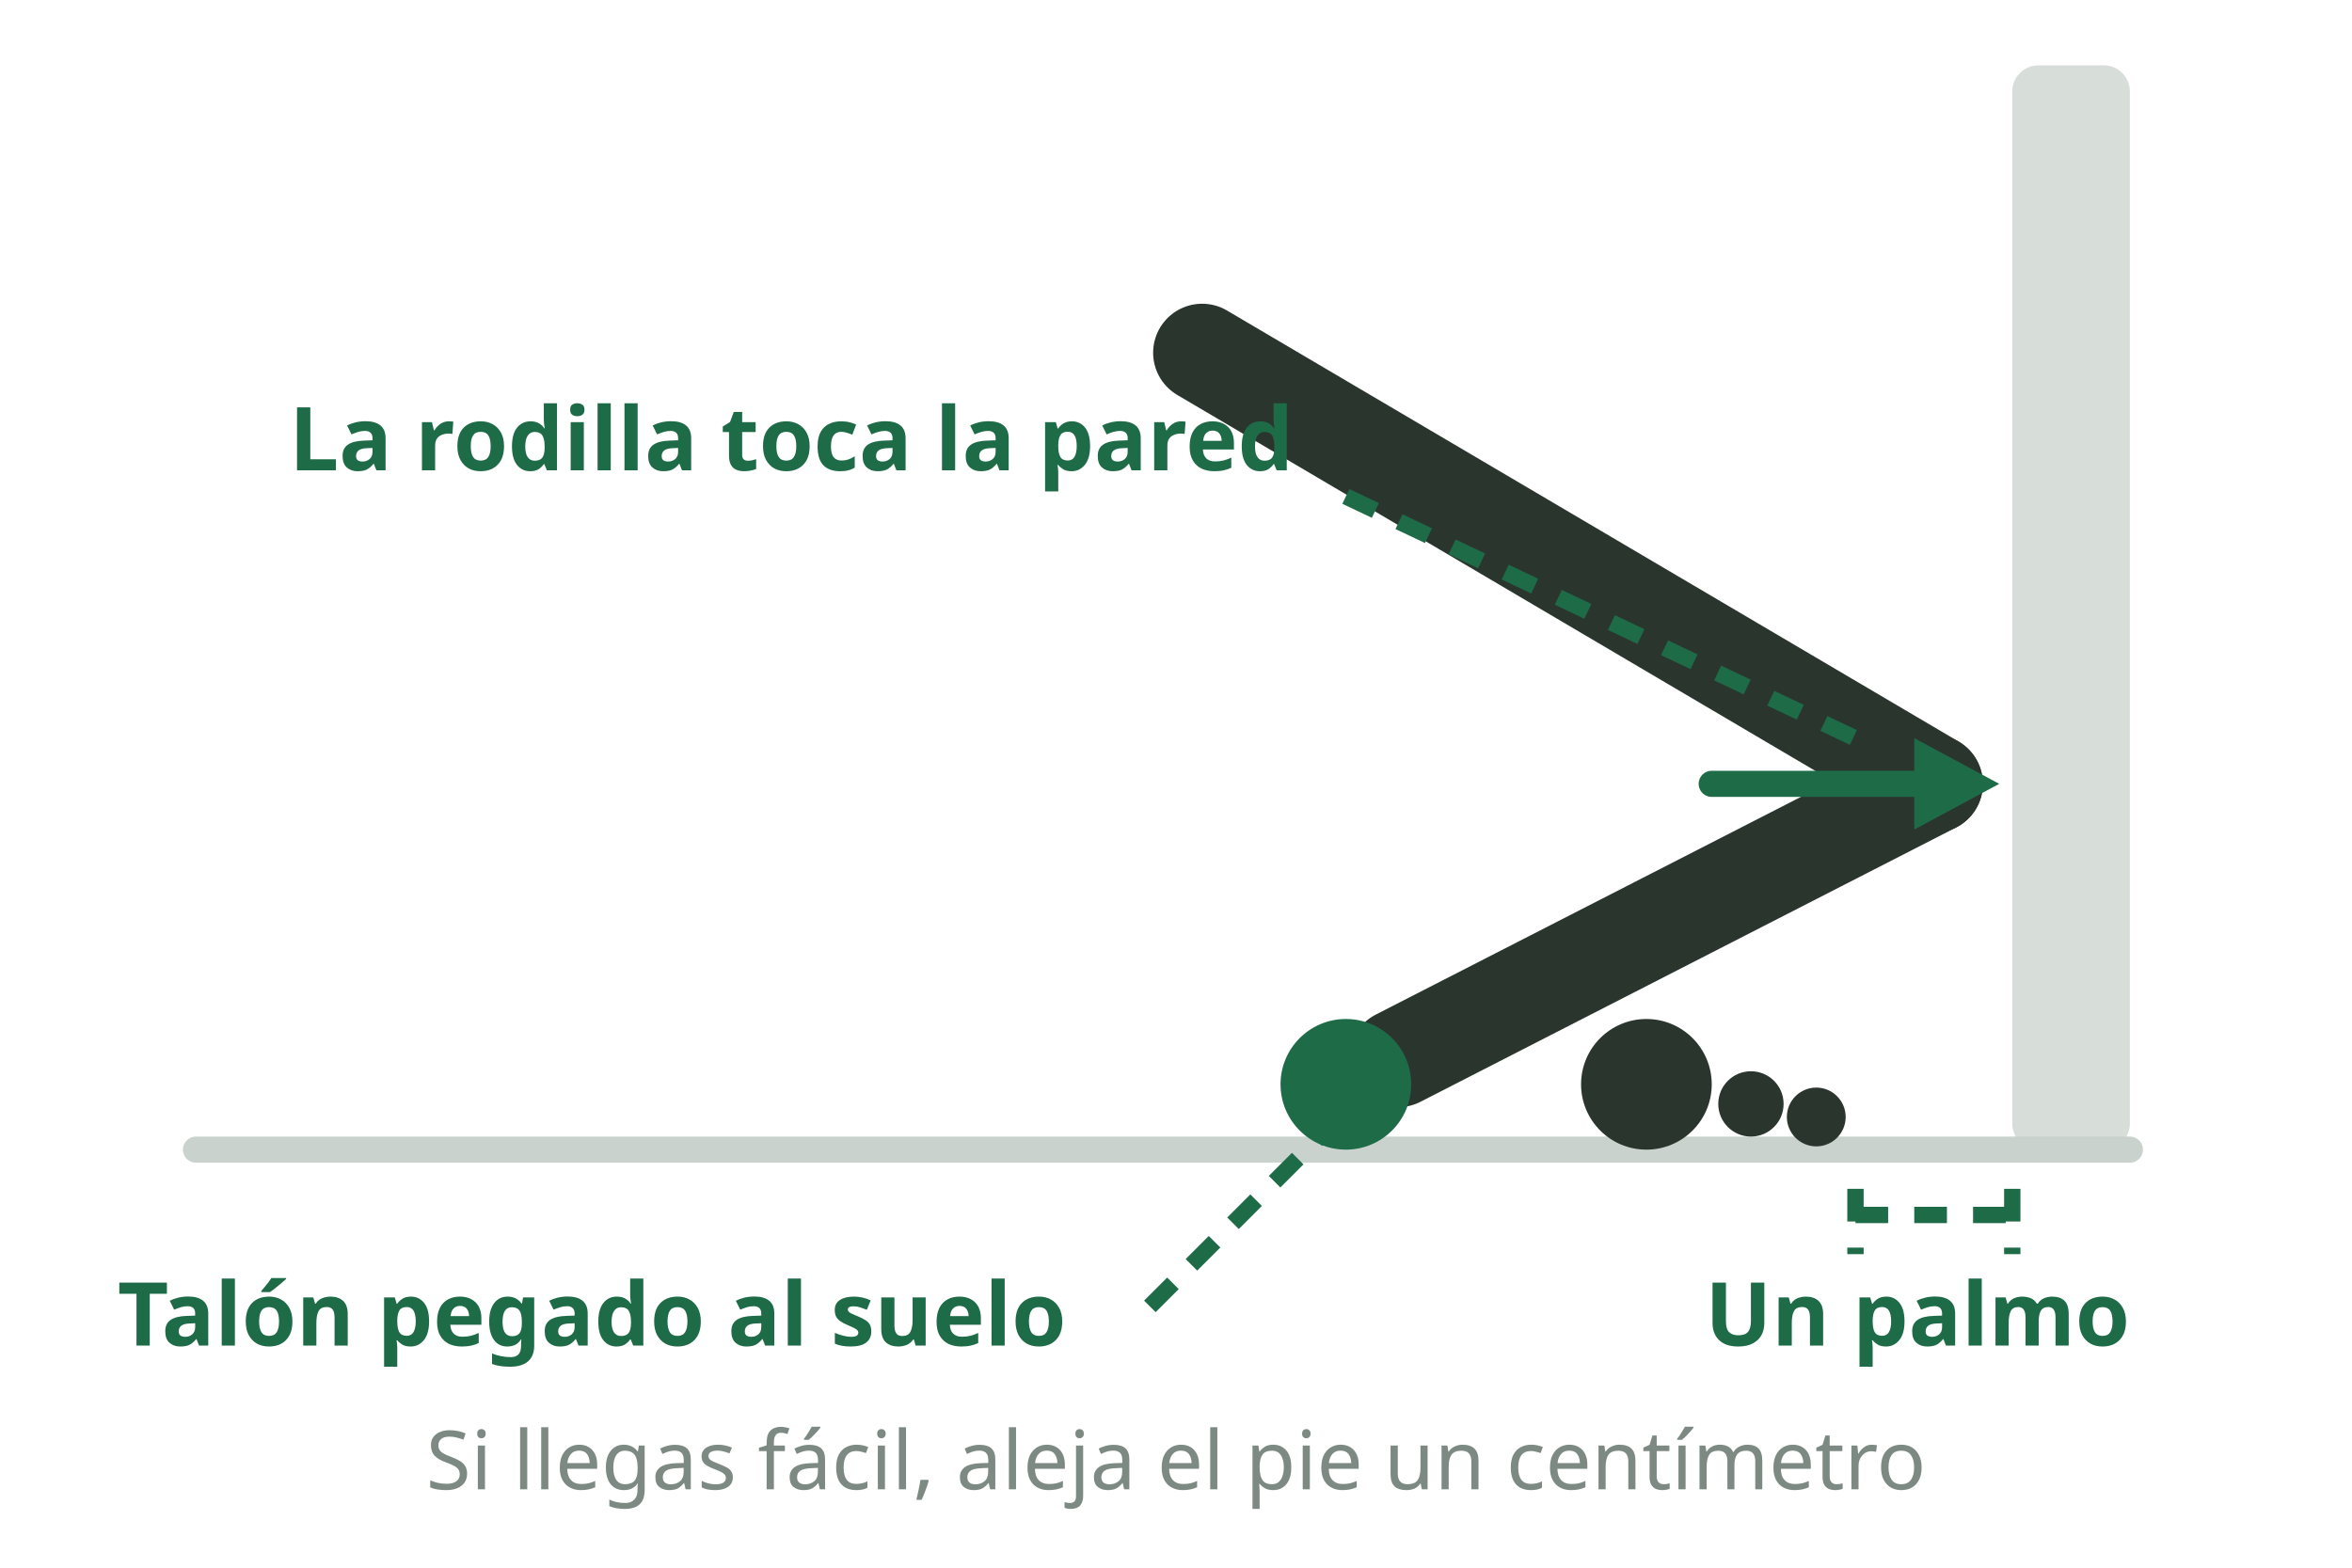
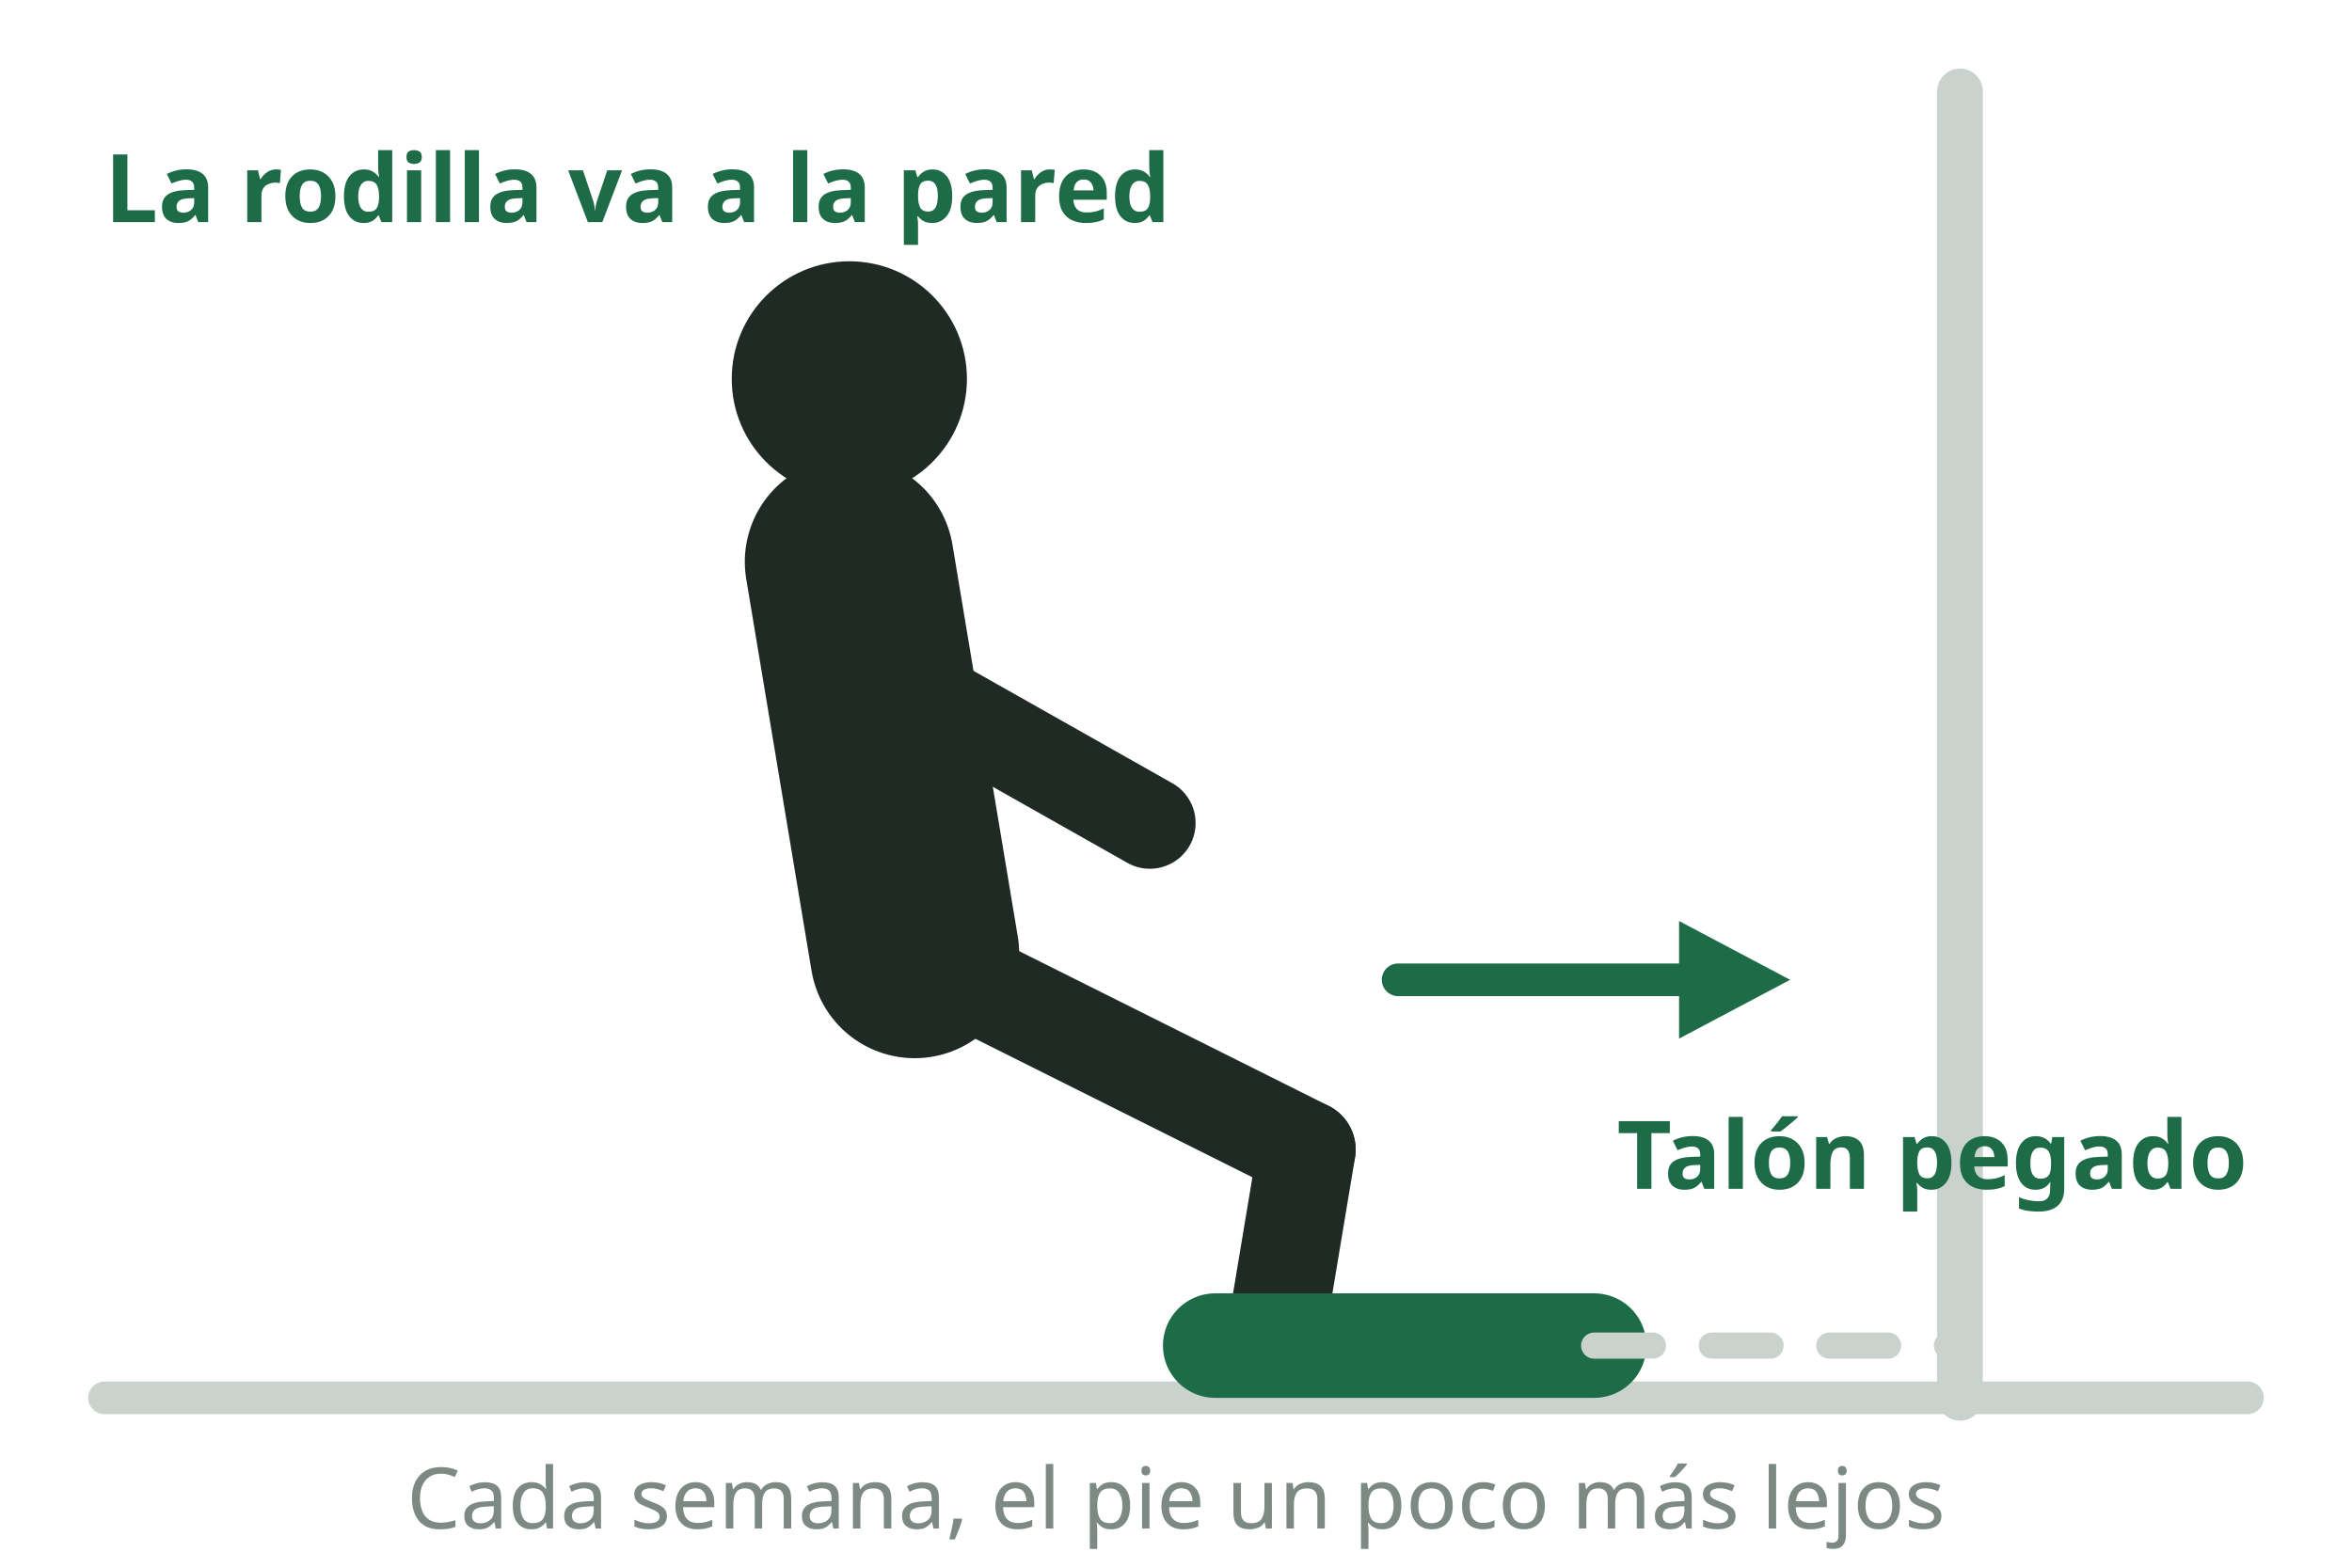
- <svg xmlns="http://www.w3.org/2000/svg" viewBox="0 0 360 240" width="360" height="240" role="img" aria-label="Rodilla a la pared: la rodilla toca la pared sin que el talon se despegue">
+ <svg xmlns="http://www.w3.org/2000/svg" viewBox="0 0 360 240" width="360" height="240" role="img" aria-label="La rodilla avanza hasta tocar la pared sin que el talon se despegue">
  <style>
-     .pared { fill: #d7ded9 }
-     .suelo { stroke: #c9d2cc; stroke-width: 4; stroke-linecap: round }
-     .cuerpo { stroke: #2a352e; stroke-width: 15; stroke-linecap: round; fill: none }
-     .hueso { fill: #2a352e }
-     .ok { fill: #1E6B48 }
-     .flecha { stroke: #1E6B48; stroke-width: 4; fill: none; stroke-linecap: round }
-     .guia { stroke: #1E6B48; stroke-width: 2.5; stroke-dasharray: 5 4; fill: none }
-     .izq { font: 600 13.5px system-ui, sans-serif; fill: #1E6B48; text-anchor: start }
-     .der { font: 600 13.5px system-ui, sans-serif; fill: #1E6B48; text-anchor: end }
-     .nota { font: 400 12.5px system-ui, sans-serif; fill: #7d8a83; text-anchor: middle }
+     .izq { font: 700 14.5px system-ui, sans-serif; fill: #1E6B48; text-anchor: start }
+     .der { font: 700 14.5px system-ui, sans-serif; fill: #1E6B48; text-anchor: end }
+     .cen { font: 700 14.5px system-ui, sans-serif; fill: #1E6B48; text-anchor: middle }
+     .mal { font: 700 14.5px system-ui, sans-serif; fill: #c4634f; text-anchor: middle }
+     .pie { font: 400 13px system-ui, sans-serif; fill: #7d8a83; text-anchor: middle }
  </style>
-   <rect class="pared" x="308" y="10" width="18" height="166" rx="4" />
-   <line class="suelo" x1="30" y1="176" x2="326" y2="176" />
-   <path class="cuerpo" d="M184 54 L296 120" />
-   <path class="cuerpo" d="M296 120 L214 162" />
-   <circle class="ok" cx="206" cy="166" r="10" />
-   <circle class="hueso" cx="252" cy="166" r="10" />
-   <circle class="hueso" cx="268" cy="169" r="5" />
-   <circle class="hueso" cx="278" cy="171" r="4.5" />
-   <path class="flecha" d="M262 120 H298" />
-   <path class="ok" d="M306 120 l-13 7 v-14 z" />
-   <path class="guia" d="M206 76 L286 114" />
-   <text class="der" x="198" y="72">La rodilla toca la pared</text>
-   <path class="guia" d="M176 200 L202 174" />
-   <text class="izq" x="18" y="206">Talón pegado al suelo</text>
-   <path class="guia" d="M284 186 H308 M284 182 V192 M308 182 V192" />
-   <text class="der" x="326" y="206">Un palmo</text>
-   <text class="nota" x="180" y="228">Si llegas fácil, aleja el pie un centímetro</text>
+   <line x1="16" y1="214" x2="344" y2="214" stroke="#c9d2cc" stroke-width="5" stroke-linecap="round" />
+   <line x1="300" y1="14" x2="300" y2="214" stroke="#c9d2cc" stroke-width="7" stroke-linecap="round" />
+   <circle cx="130" cy="58" r="18" fill="#1f2a24" />
+   <path d="M130 86 L140 146" stroke="#1f2a24" stroke-width="32" stroke-linecap="round" stroke-linejoin="round" fill="none" />
+   <path d="M140 146 L200 176" stroke="#1f2a24" stroke-width="15" stroke-linecap="round" stroke-linejoin="round" fill="none" />
+   <path d="M200 176 L196 200" stroke="#1f2a24" stroke-width="15" stroke-linecap="round" stroke-linejoin="round" fill="none" />
+   <path d="M186 206 L244 206" stroke="#1E6B48" stroke-width="16" stroke-linecap="round" fill="none" />
+   <path d="M130 100 L176 126" stroke="#1f2a24" stroke-width="14" stroke-linecap="round" stroke-linejoin="round" fill="none" />
+   <path d="M214 150 L268 150" stroke="#1E6B48" stroke-width="5" fill="none" stroke-linecap="round" />
+   <path d="M274 150 l-9 17 h18 z" fill="#1E6B48" transform="rotate(90 274 150)" />
+   <path d="M244 206 L300 206" stroke="#c9d2cc" stroke-width="4" stroke-dasharray="9 9" stroke-linecap="round" fill="none" />
+   <text class="izq" x="16" y="34">La rodilla va a la pared</text>
+   <text class="der" x="344" y="182">Talón pegado</text>
+   <text class="pie" x="180" y="234">Cada semana, el pie un poco más lejos</text>
</svg>
